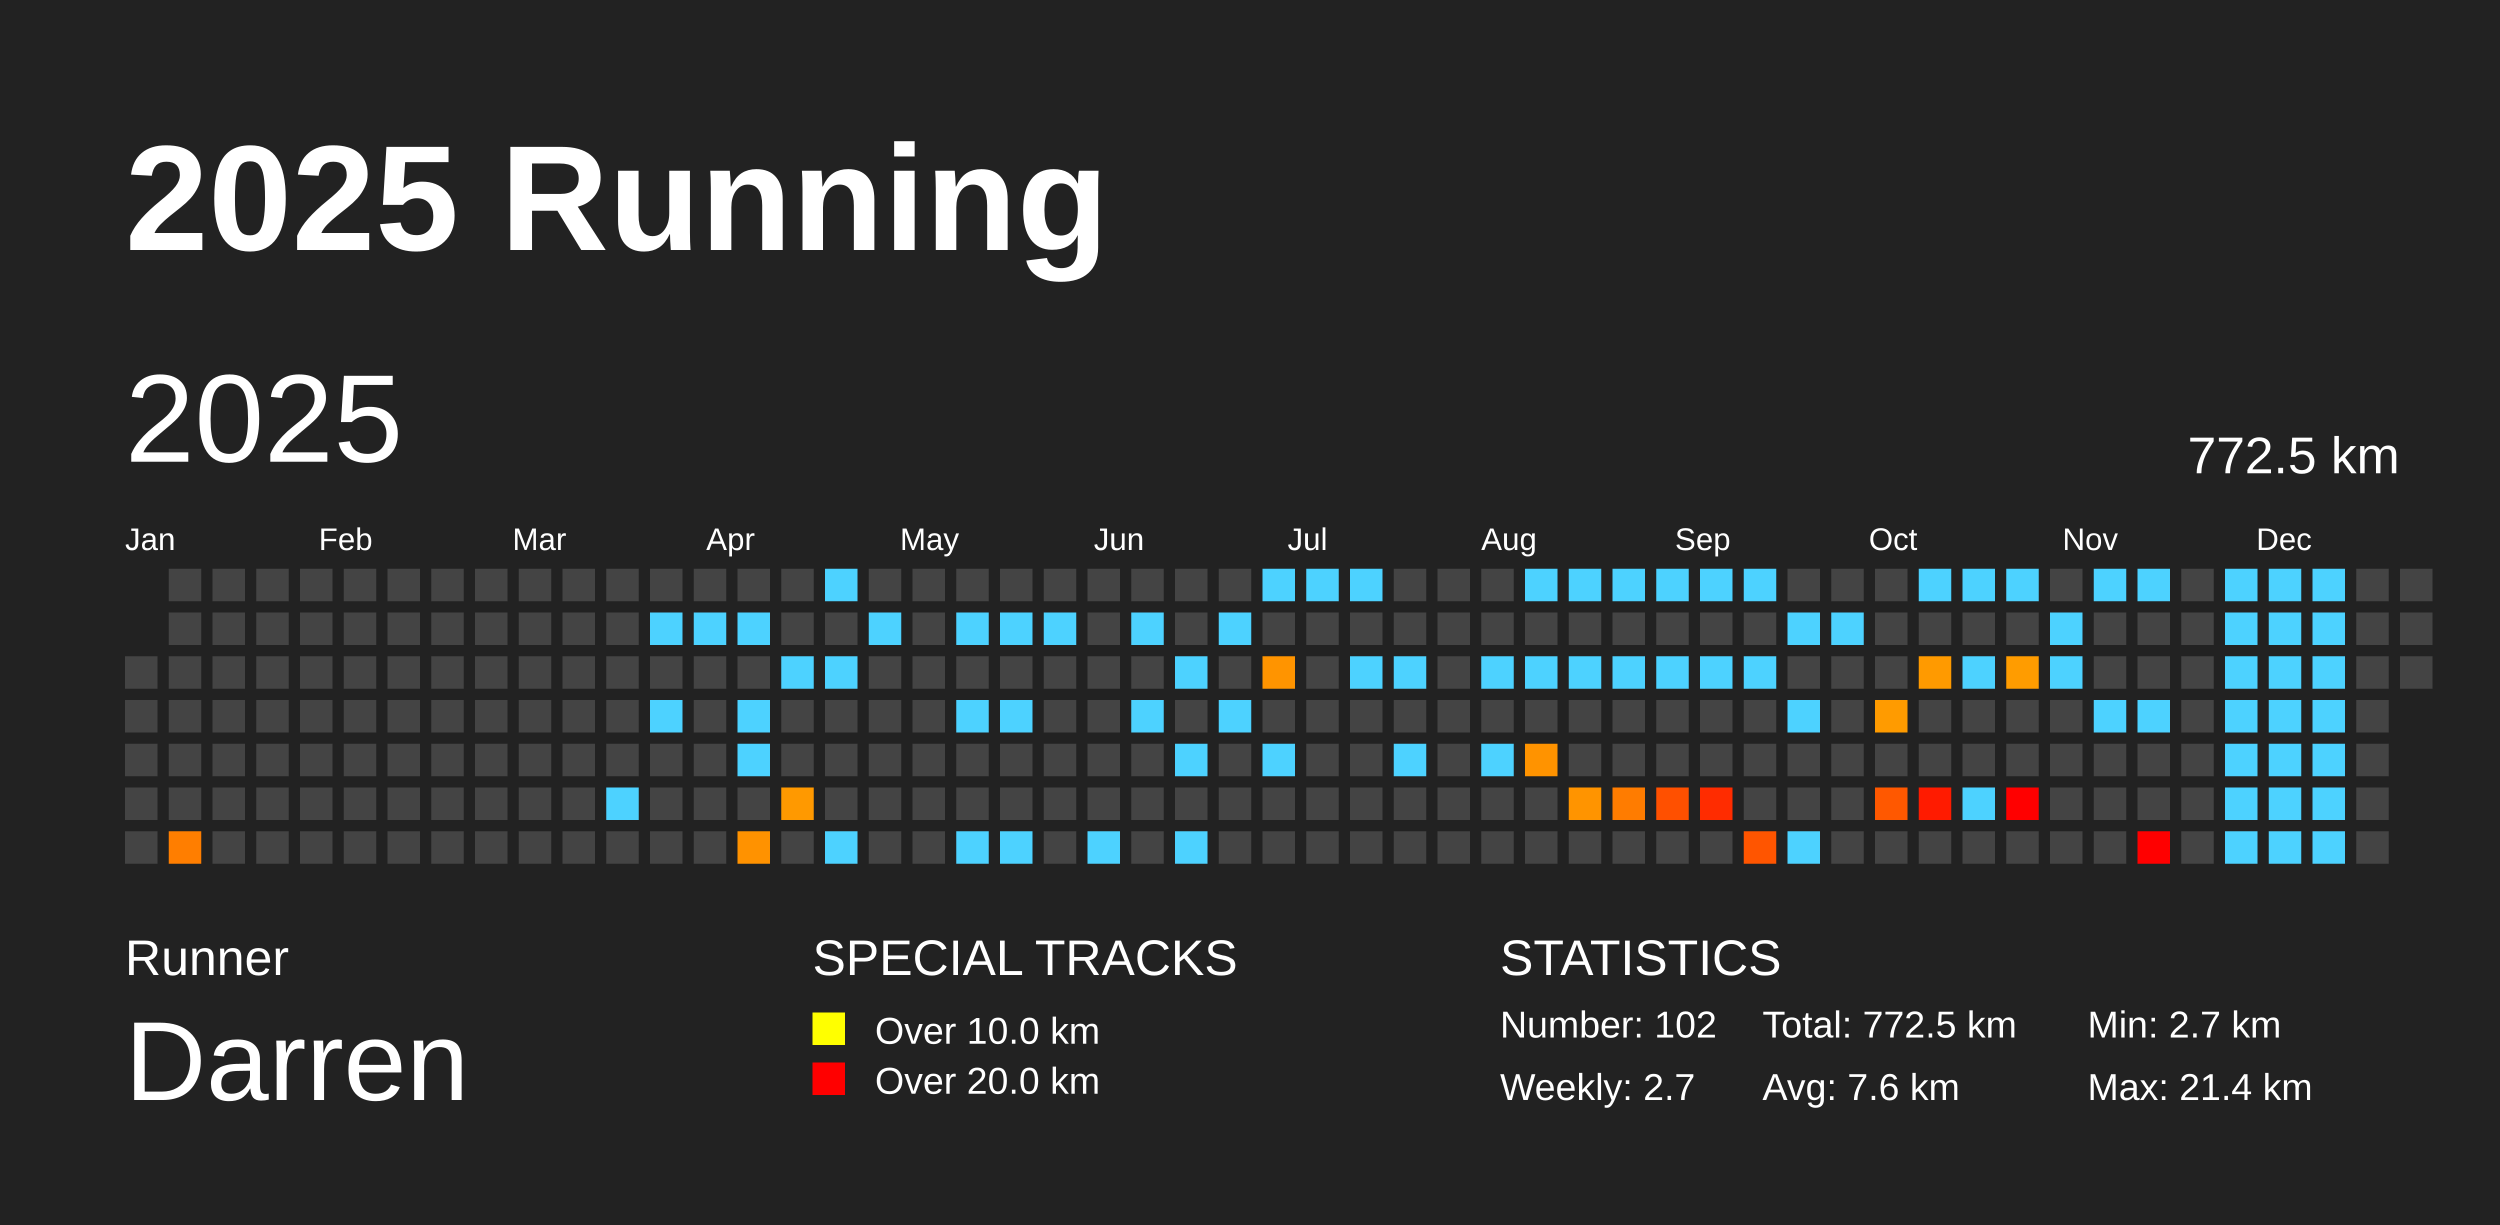
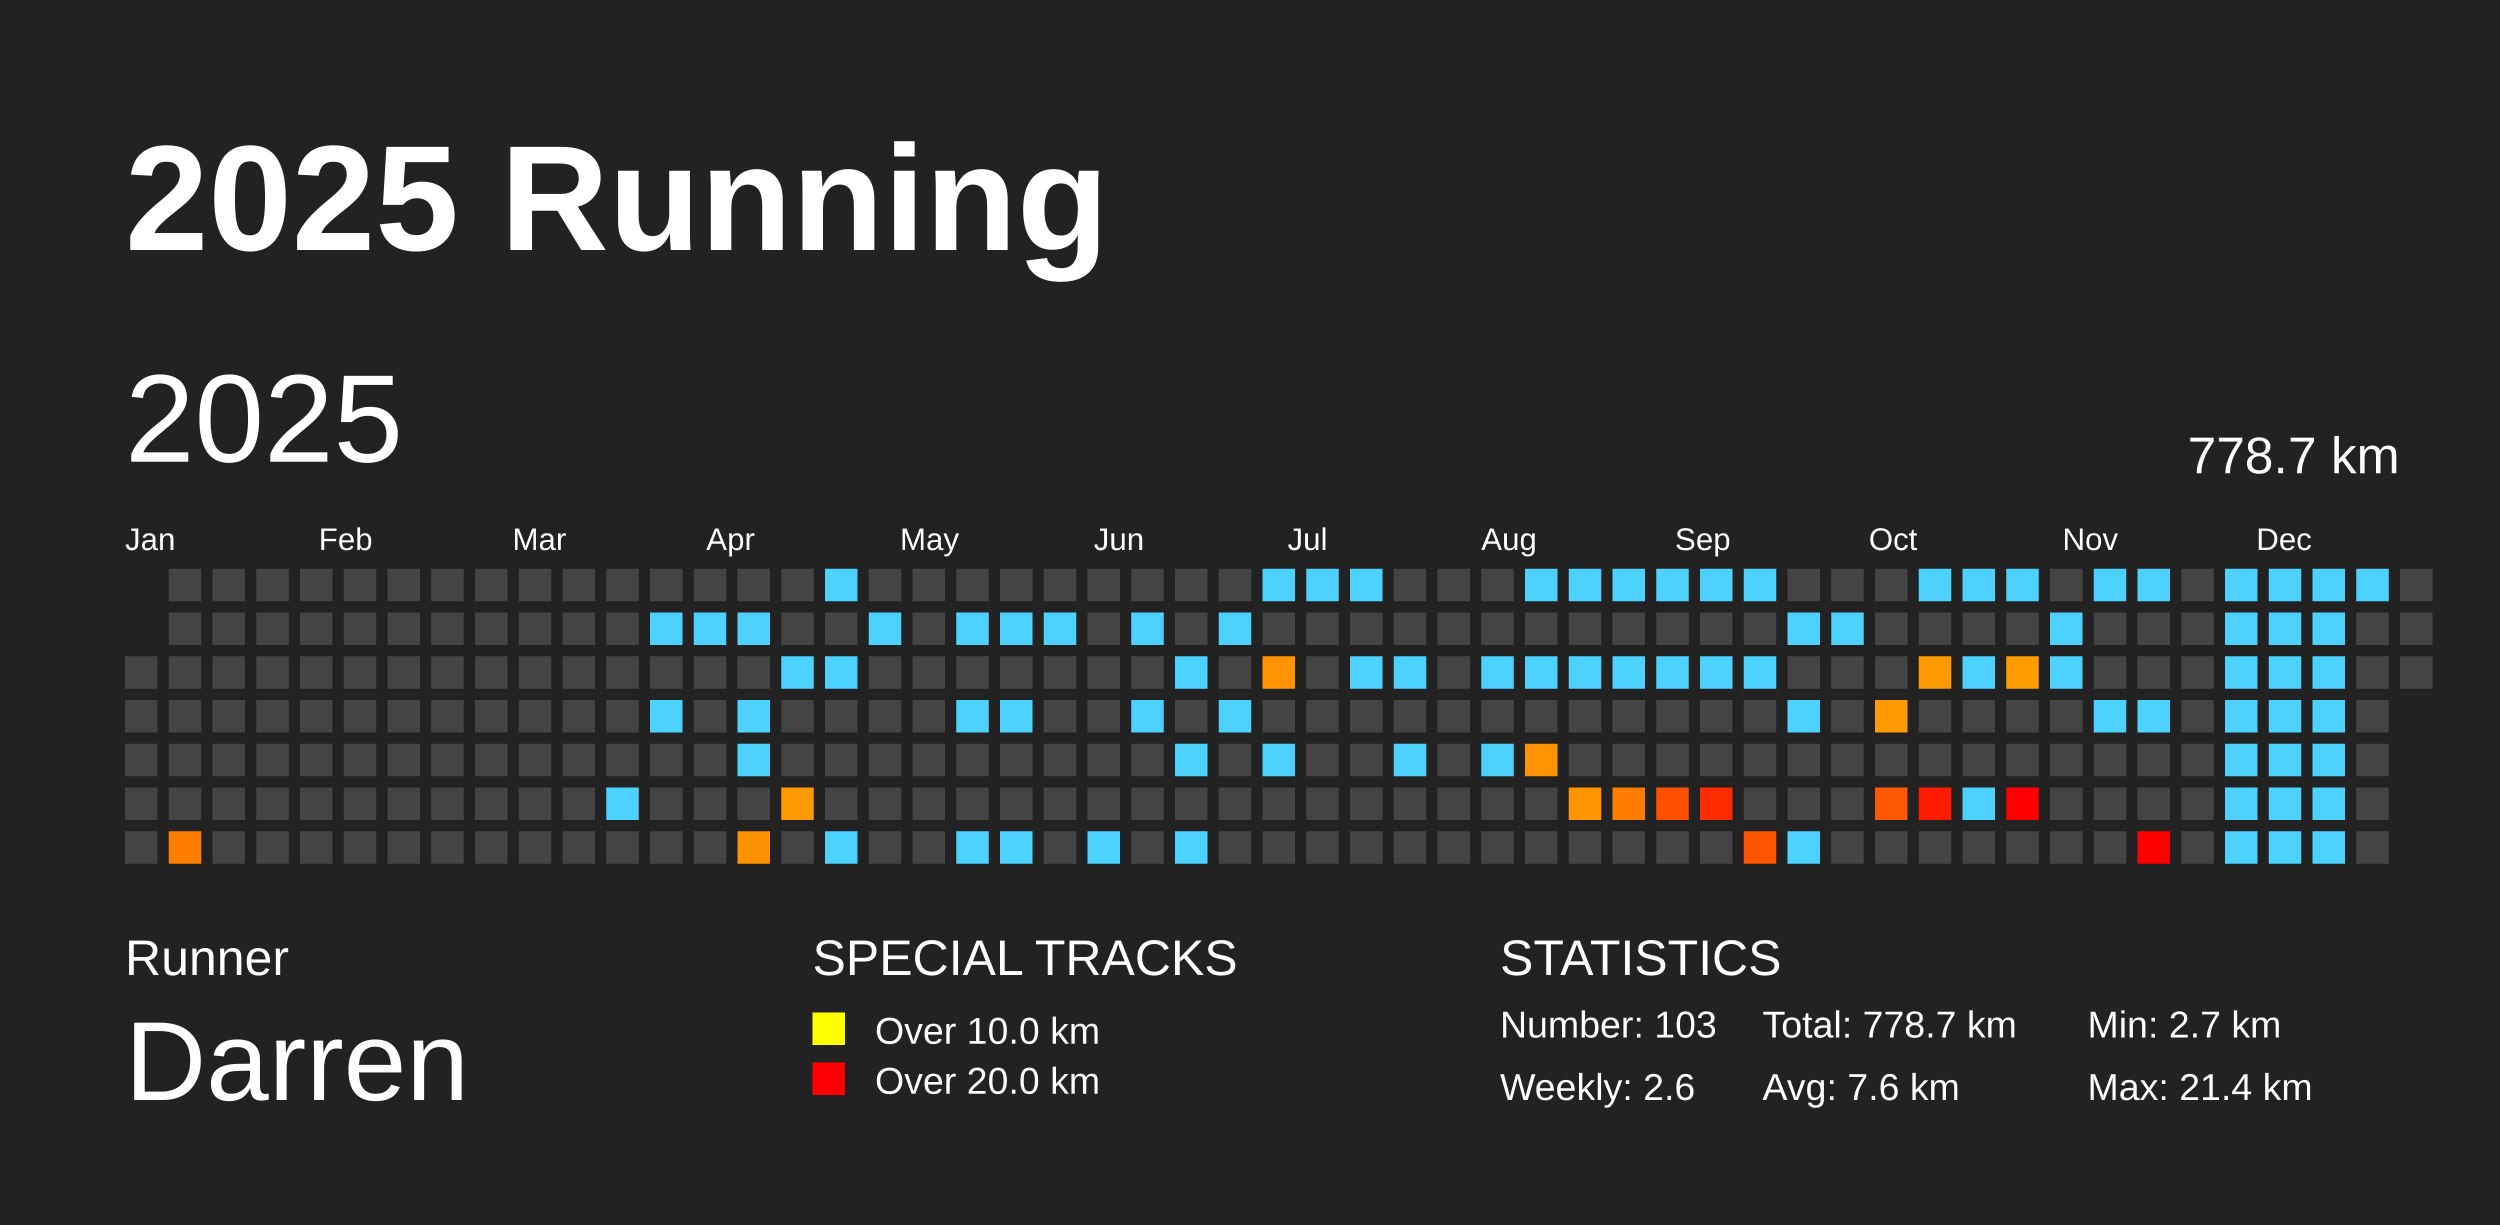
<svg xmlns="http://www.w3.org/2000/svg" baseProfile="full" height="98mm" version="1.1" viewBox="0,0,200,98" width="200mm">
  <defs />
  <rect fill="#222222" height="98" width="200" x="0" y="0" />
  <text fill="#FFFFFF" style="font-size:12px; font-family:Arial; font-weight:bold;" x="10" y="20">2025 Running</text>
  <text fill="#FFFFFF" style="font-size:4px; font-family:Arial" x="10" y="78">Runner</text>
  <text fill="#FFFFFF" style="font-size:9px; font-family:Arial" x="10" y="88">Darren</text>
  <text fill="#FFFFFF" style="font-size:4px; font-family:Arial" x="65" y="78">SPECIAL TRACKS</text>
  <rect fill="yellow" height="2.6" width="2.6" x="65" y="81" />
  <text fill="#FFFFFF" style="font-size:3px; font-family:Arial" x="70" y="83.5">Over 10.0 km</text>
  <rect fill="red" height="2.6" width="2.6" x="65" y="85" />
  <text fill="#FFFFFF" style="font-size:3px; font-family:Arial" x="70" y="87.5">Over 20.0 km</text>
  <text fill="#FFFFFF" style="font-size:4px; font-family:Arial" x="120" y="78">STATISTICS</text>
-   <text fill="#FFFFFF" style="font-size:3px; font-family:Arial" x="120" y="83">Number: 102</text>
-   <text fill="#FFFFFF" style="font-size:3px; font-family:Arial" x="120" y="88">Weekly: 2.7</text>
-   <text fill="#FFFFFF" style="font-size:3px; font-family:Arial" x="141" y="83">Total: 772.5 km</text>
+   <text fill="#FFFFFF" style="font-size:3px; font-family:Arial" x="120" y="83">Number: 103</text>
+   <text fill="#FFFFFF" style="font-size:3px; font-family:Arial" x="120" y="88">Weekly: 2.6</text>
+   <text fill="#FFFFFF" style="font-size:3px; font-family:Arial" x="141" y="83">Total: 778.7 km</text>
  <text fill="#FFFFFF" style="font-size:3px; font-family:Arial" x="141" y="88">Avg: 7.6 km</text>
  <text fill="#FFFFFF" style="font-size:3px; font-family:Arial" x="167" y="83">Min: 2.7 km</text>
  <text fill="#FFFFFF" style="font-size:3px; font-family:Arial" x="167" y="88">Max: 21.4 km</text>
  <text dominant-baseline="hanging" fill="#FFFFFF" style="font-size:10.0px; font-family:Arial;" x="10" y="30">2025</text>
-   <text dominant-baseline="hanging" fill="#FFFFFF" style="font-size:4.125px; font-family:Arial;" x="175" y="35">772.5 km</text>
+   <text dominant-baseline="hanging" fill="#FFFFFF" style="font-size:4.125px; font-family:Arial;" x="175" y="35">778.7 km</text>
  <text fill="#FFFFFF" style="font-size:2.5px; font-family:Arial" x="10.0" y="44">Jan</text>
  <text fill="#FFFFFF" style="font-size:2.5px; font-family:Arial" x="25.5" y="44">Feb</text>
  <text fill="#FFFFFF" style="font-size:2.5px; font-family:Arial" x="41.0" y="44">Mar</text>
  <text fill="#FFFFFF" style="font-size:2.5px; font-family:Arial" x="56.5" y="44">Apr</text>
  <text fill="#FFFFFF" style="font-size:2.5px; font-family:Arial" x="72.0" y="44">May</text>
  <text fill="#FFFFFF" style="font-size:2.5px; font-family:Arial" x="87.5" y="44">Jun</text>
  <text fill="#FFFFFF" style="font-size:2.5px; font-family:Arial" x="103.0" y="44">Jul</text>
  <text fill="#FFFFFF" style="font-size:2.5px; font-family:Arial" x="118.5" y="44">Aug</text>
  <text fill="#FFFFFF" style="font-size:2.5px; font-family:Arial" x="134.0" y="44">Sep</text>
  <text fill="#FFFFFF" style="font-size:2.5px; font-family:Arial" x="149.5" y="44">Oct</text>
  <text fill="#FFFFFF" style="font-size:2.5px; font-family:Arial" x="165.0" y="44">Nov</text>
  <text fill="#FFFFFF" style="font-size:2.5px; font-family:Arial" x="180.5" y="44">Dec</text>
  <rect fill="#444444" height="2.6" width="2.6" x="10.0" y="52.5" />
  <rect fill="#444444" height="2.6" width="2.6" x="10.0" y="56.0" />
  <rect fill="#444444" height="2.6" width="2.6" x="10.0" y="59.5" />
  <rect fill="#444444" height="2.6" width="2.6" x="10.0" y="63.0" />
  <rect fill="#444444" height="2.6" width="2.6" x="10.0" y="66.5" />
  <rect fill="#444444" height="2.6" width="2.6" x="13.5" y="45.5" />
  <rect fill="#444444" height="2.6" width="2.6" x="13.5" y="49.0" />
  <rect fill="#444444" height="2.6" width="2.6" x="13.5" y="52.5" />
  <rect fill="#444444" height="2.6" width="2.6" x="13.5" y="56.0" />
  <rect fill="#444444" height="2.6" width="2.6" x="13.5" y="59.5" />
  <rect fill="#444444" height="2.6" width="2.6" x="13.5" y="63.0" />
  <rect fill="#ff7e00" height="2.6" width="2.6" x="13.5" y="66.5" />
  <rect fill="#444444" height="2.6" width="2.6" x="17.0" y="45.5" />
  <rect fill="#444444" height="2.6" width="2.6" x="17.0" y="49.0" />
  <rect fill="#444444" height="2.6" width="2.6" x="17.0" y="52.5" />
  <rect fill="#444444" height="2.6" width="2.6" x="17.0" y="56.0" />
  <rect fill="#444444" height="2.6" width="2.6" x="17.0" y="59.5" />
  <rect fill="#444444" height="2.6" width="2.6" x="17.0" y="63.0" />
  <rect fill="#444444" height="2.6" width="2.6" x="17.0" y="66.5" />
  <rect fill="#444444" height="2.6" width="2.6" x="20.5" y="45.5" />
  <rect fill="#444444" height="2.6" width="2.6" x="20.5" y="49.0" />
  <rect fill="#444444" height="2.6" width="2.6" x="20.5" y="52.5" />
  <rect fill="#444444" height="2.6" width="2.6" x="20.5" y="56.0" />
  <rect fill="#444444" height="2.6" width="2.6" x="20.5" y="59.5" />
  <rect fill="#444444" height="2.6" width="2.6" x="20.5" y="63.0" />
  <rect fill="#444444" height="2.6" width="2.6" x="20.5" y="66.5" />
  <rect fill="#444444" height="2.6" width="2.6" x="24.0" y="45.5" />
  <rect fill="#444444" height="2.6" width="2.6" x="24.0" y="49.0" />
  <rect fill="#444444" height="2.6" width="2.6" x="24.0" y="52.5" />
  <rect fill="#444444" height="2.6" width="2.6" x="24.0" y="56.0" />
  <rect fill="#444444" height="2.6" width="2.6" x="24.0" y="59.5" />
  <rect fill="#444444" height="2.6" width="2.6" x="24.0" y="63.0" />
  <rect fill="#444444" height="2.6" width="2.6" x="24.0" y="66.5" />
  <rect fill="#444444" height="2.6" width="2.6" x="27.5" y="45.5" />
  <rect fill="#444444" height="2.6" width="2.6" x="27.5" y="49.0" />
  <rect fill="#444444" height="2.6" width="2.6" x="27.5" y="52.5" />
  <rect fill="#444444" height="2.6" width="2.6" x="27.5" y="56.0" />
  <rect fill="#444444" height="2.6" width="2.6" x="27.5" y="59.5" />
  <rect fill="#444444" height="2.6" width="2.6" x="27.5" y="63.0" />
  <rect fill="#444444" height="2.6" width="2.6" x="27.5" y="66.5" />
  <rect fill="#444444" height="2.6" width="2.6" x="31.0" y="45.5" />
  <rect fill="#444444" height="2.6" width="2.6" x="31.0" y="49.0" />
  <rect fill="#444444" height="2.6" width="2.6" x="31.0" y="52.5" />
  <rect fill="#444444" height="2.6" width="2.6" x="31.0" y="56.0" />
  <rect fill="#444444" height="2.6" width="2.6" x="31.0" y="59.5" />
  <rect fill="#444444" height="2.6" width="2.6" x="31.0" y="63.0" />
  <rect fill="#444444" height="2.6" width="2.6" x="31.0" y="66.5" />
  <rect fill="#444444" height="2.6" width="2.6" x="34.5" y="45.5" />
  <rect fill="#444444" height="2.6" width="2.6" x="34.5" y="49.0" />
  <rect fill="#444444" height="2.6" width="2.6" x="34.5" y="52.5" />
  <rect fill="#444444" height="2.6" width="2.6" x="34.5" y="56.0" />
  <rect fill="#444444" height="2.6" width="2.6" x="34.5" y="59.5" />
  <rect fill="#444444" height="2.6" width="2.6" x="34.5" y="63.0" />
  <rect fill="#444444" height="2.6" width="2.6" x="34.5" y="66.5" />
  <rect fill="#444444" height="2.6" width="2.6" x="38.0" y="45.5" />
  <rect fill="#444444" height="2.6" width="2.6" x="38.0" y="49.0" />
  <rect fill="#444444" height="2.6" width="2.6" x="38.0" y="52.5" />
  <rect fill="#444444" height="2.6" width="2.6" x="38.0" y="56.0" />
  <rect fill="#444444" height="2.6" width="2.6" x="38.0" y="59.5" />
  <rect fill="#444444" height="2.6" width="2.6" x="38.0" y="63.0" />
  <rect fill="#444444" height="2.6" width="2.6" x="38.0" y="66.5" />
  <rect fill="#444444" height="2.6" width="2.6" x="41.5" y="45.5" />
  <rect fill="#444444" height="2.6" width="2.6" x="41.5" y="49.0" />
  <rect fill="#444444" height="2.6" width="2.6" x="41.5" y="52.5" />
  <rect fill="#444444" height="2.6" width="2.6" x="41.5" y="56.0" />
  <rect fill="#444444" height="2.6" width="2.6" x="41.5" y="59.5" />
  <rect fill="#444444" height="2.6" width="2.6" x="41.5" y="63.0" />
  <rect fill="#444444" height="2.6" width="2.6" x="41.5" y="66.5" />
  <rect fill="#444444" height="2.6" width="2.6" x="45.0" y="45.5" />
  <rect fill="#444444" height="2.6" width="2.6" x="45.0" y="49.0" />
  <rect fill="#444444" height="2.6" width="2.6" x="45.0" y="52.5" />
  <rect fill="#444444" height="2.6" width="2.6" x="45.0" y="56.0" />
  <rect fill="#444444" height="2.6" width="2.6" x="45.0" y="59.5" />
  <rect fill="#444444" height="2.6" width="2.6" x="45.0" y="63.0" />
  <rect fill="#444444" height="2.6" width="2.6" x="45.0" y="66.5" />
  <rect fill="#444444" height="2.6" width="2.6" x="48.5" y="45.5" />
  <rect fill="#444444" height="2.6" width="2.6" x="48.5" y="49.0" />
  <rect fill="#444444" height="2.6" width="2.6" x="48.5" y="52.5" />
  <rect fill="#444444" height="2.6" width="2.6" x="48.5" y="56.0" />
  <rect fill="#444444" height="2.6" width="2.6" x="48.5" y="59.5" />
  <rect fill="#4dd2ff" height="2.6" width="2.6" x="48.5" y="63.0" />
  <rect fill="#444444" height="2.6" width="2.6" x="48.5" y="66.5" />
  <rect fill="#444444" height="2.6" width="2.6" x="52.0" y="45.5" />
  <rect fill="#4dd2ff" height="2.6" width="2.6" x="52.0" y="49.0" />
  <rect fill="#444444" height="2.6" width="2.6" x="52.0" y="52.5" />
  <rect fill="#4dd2ff" height="2.6" width="2.6" x="52.0" y="56.0" />
  <rect fill="#444444" height="2.6" width="2.6" x="52.0" y="59.5" />
  <rect fill="#444444" height="2.6" width="2.6" x="52.0" y="63.0" />
  <rect fill="#444444" height="2.6" width="2.6" x="52.0" y="66.5" />
  <rect fill="#444444" height="2.6" width="2.6" x="55.5" y="45.5" />
  <rect fill="#4dd2ff" height="2.6" width="2.6" x="55.5" y="49.0" />
  <rect fill="#444444" height="2.6" width="2.6" x="55.5" y="52.5" />
  <rect fill="#444444" height="2.6" width="2.6" x="55.5" y="56.0" />
  <rect fill="#444444" height="2.6" width="2.6" x="55.5" y="59.5" />
  <rect fill="#444444" height="2.6" width="2.6" x="55.5" y="63.0" />
  <rect fill="#444444" height="2.6" width="2.6" x="55.5" y="66.5" />
  <rect fill="#444444" height="2.6" width="2.6" x="59.0" y="45.5" />
  <rect fill="#4dd2ff" height="2.6" width="2.6" x="59.0" y="49.0" />
  <rect fill="#444444" height="2.6" width="2.6" x="59.0" y="52.5" />
  <rect fill="#4dd2ff" height="2.6" width="2.6" x="59.0" y="56.0" />
  <rect fill="#4dd2ff" height="2.6" width="2.6" x="59.0" y="59.5" />
  <rect fill="#444444" height="2.6" width="2.6" x="59.0" y="63.0" />
  <rect fill="#ff9200" height="2.6" width="2.6" x="59.0" y="66.5" />
  <rect fill="#444444" height="2.6" width="2.6" x="62.5" y="45.5" />
  <rect fill="#444444" height="2.6" width="2.6" x="62.5" y="49.0" />
  <rect fill="#4dd2ff" height="2.6" width="2.6" x="62.5" y="52.5" />
  <rect fill="#444444" height="2.6" width="2.6" x="62.5" y="56.0" />
  <rect fill="#444444" height="2.6" width="2.6" x="62.5" y="59.5" />
  <rect fill="#ff9900" height="2.6" width="2.6" x="62.5" y="63.0" />
  <rect fill="#444444" height="2.6" width="2.6" x="62.5" y="66.5" />
  <rect fill="#4dd2ff" height="2.6" width="2.6" x="66.0" y="45.5" />
  <rect fill="#444444" height="2.6" width="2.6" x="66.0" y="49.0" />
  <rect fill="#4dd2ff" height="2.6" width="2.6" x="66.0" y="52.5" />
  <rect fill="#444444" height="2.6" width="2.6" x="66.0" y="56.0" />
  <rect fill="#444444" height="2.6" width="2.6" x="66.0" y="59.5" />
  <rect fill="#444444" height="2.6" width="2.6" x="66.0" y="63.0" />
  <rect fill="#4dd2ff" height="2.6" width="2.6" x="66.0" y="66.5" />
  <rect fill="#444444" height="2.6" width="2.6" x="69.5" y="45.5" />
  <rect fill="#4dd2ff" height="2.6" width="2.6" x="69.5" y="49.0" />
  <rect fill="#444444" height="2.6" width="2.6" x="69.5" y="52.5" />
  <rect fill="#444444" height="2.6" width="2.6" x="69.5" y="56.0" />
  <rect fill="#444444" height="2.6" width="2.6" x="69.5" y="59.5" />
  <rect fill="#444444" height="2.6" width="2.6" x="69.5" y="63.0" />
  <rect fill="#444444" height="2.6" width="2.6" x="69.5" y="66.5" />
  <rect fill="#444444" height="2.6" width="2.6" x="73.0" y="45.5" />
  <rect fill="#444444" height="2.6" width="2.6" x="73.0" y="49.0" />
  <rect fill="#444444" height="2.6" width="2.6" x="73.0" y="52.5" />
  <rect fill="#444444" height="2.6" width="2.6" x="73.0" y="56.0" />
  <rect fill="#444444" height="2.6" width="2.6" x="73.0" y="59.5" />
  <rect fill="#444444" height="2.6" width="2.6" x="73.0" y="63.0" />
  <rect fill="#444444" height="2.6" width="2.6" x="73.0" y="66.5" />
  <rect fill="#444444" height="2.6" width="2.6" x="76.5" y="45.5" />
  <rect fill="#4dd2ff" height="2.6" width="2.6" x="76.5" y="49.0" />
  <rect fill="#444444" height="2.6" width="2.6" x="76.5" y="52.5" />
  <rect fill="#4dd2ff" height="2.6" width="2.6" x="76.5" y="56.0" />
  <rect fill="#444444" height="2.6" width="2.6" x="76.5" y="59.5" />
  <rect fill="#444444" height="2.6" width="2.6" x="76.5" y="63.0" />
  <rect fill="#4dd2ff" height="2.6" width="2.6" x="76.5" y="66.5" />
  <rect fill="#444444" height="2.6" width="2.6" x="80.0" y="45.5" />
  <rect fill="#4dd2ff" height="2.6" width="2.6" x="80.0" y="49.0" />
  <rect fill="#444444" height="2.6" width="2.6" x="80.0" y="52.5" />
  <rect fill="#4dd2ff" height="2.6" width="2.6" x="80.0" y="56.0" />
  <rect fill="#444444" height="2.6" width="2.6" x="80.0" y="59.5" />
  <rect fill="#444444" height="2.6" width="2.6" x="80.0" y="63.0" />
  <rect fill="#4dd2ff" height="2.6" width="2.6" x="80.0" y="66.5" />
  <rect fill="#444444" height="2.6" width="2.6" x="83.5" y="45.5" />
  <rect fill="#4dd2ff" height="2.6" width="2.6" x="83.5" y="49.0" />
  <rect fill="#444444" height="2.6" width="2.6" x="83.5" y="52.5" />
  <rect fill="#444444" height="2.6" width="2.6" x="83.5" y="56.0" />
  <rect fill="#444444" height="2.6" width="2.6" x="83.5" y="59.5" />
  <rect fill="#444444" height="2.6" width="2.6" x="83.5" y="63.0" />
  <rect fill="#444444" height="2.6" width="2.6" x="83.5" y="66.5" />
  <rect fill="#444444" height="2.6" width="2.6" x="87.0" y="45.5" />
  <rect fill="#444444" height="2.6" width="2.6" x="87.0" y="49.0" />
  <rect fill="#444444" height="2.6" width="2.6" x="87.0" y="52.5" />
  <rect fill="#444444" height="2.6" width="2.6" x="87.0" y="56.0" />
  <rect fill="#444444" height="2.6" width="2.6" x="87.0" y="59.5" />
  <rect fill="#444444" height="2.6" width="2.6" x="87.0" y="63.0" />
  <rect fill="#4dd2ff" height="2.6" width="2.6" x="87.0" y="66.5" />
  <rect fill="#444444" height="2.6" width="2.6" x="90.5" y="45.5" />
  <rect fill="#4dd2ff" height="2.6" width="2.6" x="90.5" y="49.0" />
  <rect fill="#444444" height="2.6" width="2.6" x="90.5" y="52.5" />
  <rect fill="#4dd2ff" height="2.6" width="2.6" x="90.5" y="56.0" />
  <rect fill="#444444" height="2.6" width="2.6" x="90.5" y="59.5" />
  <rect fill="#444444" height="2.6" width="2.6" x="90.5" y="63.0" />
  <rect fill="#444444" height="2.6" width="2.6" x="90.5" y="66.5" />
  <rect fill="#444444" height="2.6" width="2.6" x="94.0" y="45.5" />
  <rect fill="#444444" height="2.6" width="2.6" x="94.0" y="49.0" />
  <rect fill="#4dd2ff" height="2.6" width="2.6" x="94.0" y="52.5" />
  <rect fill="#444444" height="2.6" width="2.6" x="94.0" y="56.0" />
  <rect fill="#4dd2ff" height="2.6" width="2.6" x="94.0" y="59.5" />
  <rect fill="#444444" height="2.6" width="2.6" x="94.0" y="63.0" />
  <rect fill="#4dd2ff" height="2.6" width="2.6" x="94.0" y="66.5" />
  <rect fill="#444444" height="2.6" width="2.6" x="97.5" y="45.5" />
  <rect fill="#4dd2ff" height="2.6" width="2.6" x="97.5" y="49.0" />
  <rect fill="#444444" height="2.6" width="2.6" x="97.5" y="52.5" />
  <rect fill="#4dd2ff" height="2.6" width="2.6" x="97.5" y="56.0" />
  <rect fill="#444444" height="2.6" width="2.6" x="97.5" y="59.5" />
  <rect fill="#444444" height="2.6" width="2.6" x="97.5" y="63.0" />
  <rect fill="#444444" height="2.6" width="2.6" x="97.5" y="66.5" />
  <rect fill="#4dd2ff" height="2.6" width="2.6" x="101.0" y="45.5" />
  <rect fill="#444444" height="2.6" width="2.6" x="101.0" y="49.0" />
  <rect fill="#ff9400" height="2.6" width="2.6" x="101.0" y="52.5" />
  <rect fill="#444444" height="2.6" width="2.6" x="101.0" y="56.0" />
  <rect fill="#4dd2ff" height="2.6" width="2.6" x="101.0" y="59.5" />
  <rect fill="#444444" height="2.6" width="2.6" x="101.0" y="63.0" />
  <rect fill="#444444" height="2.6" width="2.6" x="101.0" y="66.5" />
  <rect fill="#4dd2ff" height="2.6" width="2.6" x="104.5" y="45.5" />
  <rect fill="#444444" height="2.6" width="2.6" x="104.5" y="49.0" />
  <rect fill="#444444" height="2.6" width="2.6" x="104.5" y="52.5" />
  <rect fill="#444444" height="2.6" width="2.6" x="104.5" y="56.0" />
  <rect fill="#444444" height="2.6" width="2.6" x="104.5" y="59.5" />
  <rect fill="#444444" height="2.6" width="2.6" x="104.5" y="63.0" />
  <rect fill="#444444" height="2.6" width="2.6" x="104.5" y="66.5" />
  <rect fill="#4dd2ff" height="2.6" width="2.6" x="108.0" y="45.5" />
  <rect fill="#444444" height="2.6" width="2.6" x="108.0" y="49.0" />
  <rect fill="#4dd2ff" height="2.6" width="2.6" x="108.0" y="52.5" />
  <rect fill="#444444" height="2.6" width="2.6" x="108.0" y="56.0" />
  <rect fill="#444444" height="2.6" width="2.6" x="108.0" y="59.5" />
  <rect fill="#444444" height="2.6" width="2.6" x="108.0" y="63.0" />
  <rect fill="#444444" height="2.6" width="2.6" x="108.0" y="66.5" />
  <rect fill="#444444" height="2.6" width="2.6" x="111.5" y="45.5" />
  <rect fill="#444444" height="2.6" width="2.6" x="111.5" y="49.0" />
  <rect fill="#4dd2ff" height="2.6" width="2.6" x="111.5" y="52.5" />
  <rect fill="#444444" height="2.6" width="2.6" x="111.5" y="56.0" />
  <rect fill="#4dd2ff" height="2.6" width="2.6" x="111.5" y="59.5" />
  <rect fill="#444444" height="2.6" width="2.6" x="111.5" y="63.0" />
  <rect fill="#444444" height="2.6" width="2.6" x="111.5" y="66.5" />
  <rect fill="#444444" height="2.6" width="2.6" x="115.0" y="45.5" />
  <rect fill="#444444" height="2.6" width="2.6" x="115.0" y="49.0" />
  <rect fill="#444444" height="2.6" width="2.6" x="115.0" y="52.5" />
  <rect fill="#444444" height="2.6" width="2.6" x="115.0" y="56.0" />
  <rect fill="#444444" height="2.6" width="2.6" x="115.0" y="59.5" />
  <rect fill="#444444" height="2.6" width="2.6" x="115.0" y="63.0" />
  <rect fill="#444444" height="2.6" width="2.6" x="115.0" y="66.5" />
  <rect fill="#444444" height="2.6" width="2.6" x="118.5" y="45.5" />
  <rect fill="#444444" height="2.6" width="2.6" x="118.5" y="49.0" />
  <rect fill="#4dd2ff" height="2.6" width="2.6" x="118.5" y="52.5" />
  <rect fill="#444444" height="2.6" width="2.6" x="118.5" y="56.0" />
  <rect fill="#4dd2ff" height="2.6" width="2.6" x="118.5" y="59.5" />
  <rect fill="#444444" height="2.6" width="2.6" x="118.5" y="63.0" />
  <rect fill="#444444" height="2.6" width="2.6" x="118.5" y="66.5" />
  <rect fill="#4dd2ff" height="2.6" width="2.6" x="122.0" y="45.5" />
  <rect fill="#444444" height="2.6" width="2.6" x="122.0" y="49.0" />
  <rect fill="#4dd2ff" height="2.6" width="2.6" x="122.0" y="52.5" />
  <rect fill="#444444" height="2.6" width="2.6" x="122.0" y="56.0" />
  <rect fill="#ff9300" height="2.6" width="2.6" x="122.0" y="59.5" />
  <rect fill="#444444" height="2.6" width="2.6" x="122.0" y="63.0" />
  <rect fill="#444444" height="2.6" width="2.6" x="122.0" y="66.5" />
  <rect fill="#4dd2ff" height="2.6" width="2.6" x="125.5" y="45.5" />
  <rect fill="#444444" height="2.6" width="2.6" x="125.5" y="49.0" />
  <rect fill="#4dd2ff" height="2.6" width="2.6" x="125.5" y="52.5" />
  <rect fill="#444444" height="2.6" width="2.6" x="125.5" y="56.0" />
  <rect fill="#444444" height="2.6" width="2.6" x="125.5" y="59.5" />
  <rect fill="#ff9400" height="2.6" width="2.6" x="125.5" y="63.0" />
  <rect fill="#444444" height="2.6" width="2.6" x="125.5" y="66.5" />
  <rect fill="#4dd2ff" height="2.6" width="2.6" x="129.0" y="45.5" />
  <rect fill="#444444" height="2.6" width="2.6" x="129.0" y="49.0" />
  <rect fill="#4dd2ff" height="2.6" width="2.6" x="129.0" y="52.5" />
  <rect fill="#444444" height="2.6" width="2.6" x="129.0" y="56.0" />
  <rect fill="#444444" height="2.6" width="2.6" x="129.0" y="59.5" />
  <rect fill="#ff7c00" height="2.6" width="2.6" x="129.0" y="63.0" />
  <rect fill="#444444" height="2.6" width="2.6" x="129.0" y="66.5" />
  <rect fill="#4dd2ff" height="2.6" width="2.6" x="132.5" y="45.5" />
  <rect fill="#444444" height="2.6" width="2.6" x="132.5" y="49.0" />
  <rect fill="#4dd2ff" height="2.6" width="2.6" x="132.5" y="52.5" />
  <rect fill="#444444" height="2.6" width="2.6" x="132.5" y="56.0" />
  <rect fill="#444444" height="2.6" width="2.6" x="132.5" y="59.5" />
  <rect fill="#ff5000" height="2.6" width="2.6" x="132.5" y="63.0" />
  <rect fill="#444444" height="2.6" width="2.6" x="132.5" y="66.5" />
  <rect fill="#4dd2ff" height="2.6" width="2.6" x="136.0" y="45.5" />
  <rect fill="#444444" height="2.6" width="2.6" x="136.0" y="49.0" />
  <rect fill="#4dd2ff" height="2.6" width="2.6" x="136.0" y="52.5" />
  <rect fill="#444444" height="2.6" width="2.6" x="136.0" y="56.0" />
  <rect fill="#444444" height="2.6" width="2.6" x="136.0" y="59.5" />
  <rect fill="#ff2c00" height="2.6" width="2.6" x="136.0" y="63.0" />
  <rect fill="#444444" height="2.6" width="2.6" x="136.0" y="66.5" />
  <rect fill="#4dd2ff" height="2.6" width="2.6" x="139.5" y="45.5" />
  <rect fill="#444444" height="2.6" width="2.6" x="139.5" y="49.0" />
  <rect fill="#4dd2ff" height="2.6" width="2.6" x="139.5" y="52.5" />
  <rect fill="#444444" height="2.6" width="2.6" x="139.5" y="56.0" />
  <rect fill="#444444" height="2.6" width="2.6" x="139.5" y="59.5" />
  <rect fill="#444444" height="2.6" width="2.6" x="139.5" y="63.0" />
  <rect fill="#ff5500" height="2.6" width="2.6" x="139.5" y="66.5" />
  <rect fill="#444444" height="2.6" width="2.6" x="143.0" y="45.5" />
  <rect fill="#4dd2ff" height="2.6" width="2.6" x="143.0" y="49.0" />
  <rect fill="#444444" height="2.6" width="2.6" x="143.0" y="52.5" />
  <rect fill="#4dd2ff" height="2.6" width="2.6" x="143.0" y="56.0" />
  <rect fill="#444444" height="2.6" width="2.6" x="143.0" y="59.5" />
  <rect fill="#444444" height="2.6" width="2.6" x="143.0" y="63.0" />
  <rect fill="#4dd2ff" height="2.6" width="2.6" x="143.0" y="66.5" />
  <rect fill="#444444" height="2.6" width="2.6" x="146.5" y="45.5" />
  <rect fill="#4dd2ff" height="2.6" width="2.6" x="146.5" y="49.0" />
  <rect fill="#444444" height="2.6" width="2.6" x="146.5" y="52.5" />
  <rect fill="#444444" height="2.6" width="2.6" x="146.5" y="56.0" />
  <rect fill="#444444" height="2.6" width="2.6" x="146.5" y="59.5" />
  <rect fill="#444444" height="2.6" width="2.6" x="146.5" y="63.0" />
  <rect fill="#444444" height="2.6" width="2.6" x="146.5" y="66.5" />
  <rect fill="#444444" height="2.6" width="2.6" x="150.0" y="45.5" />
  <rect fill="#444444" height="2.6" width="2.6" x="150.0" y="49.0" />
  <rect fill="#444444" height="2.6" width="2.6" x="150.0" y="52.5" />
  <rect fill="#ff9b00" height="2.6" width="2.6" x="150.0" y="56.0" />
  <rect fill="#444444" height="2.6" width="2.6" x="150.0" y="59.5" />
  <rect fill="#ff5800" height="2.6" width="2.6" x="150.0" y="63.0" />
  <rect fill="#444444" height="2.6" width="2.6" x="150.0" y="66.5" />
  <rect fill="#4dd2ff" height="2.6" width="2.6" x="153.5" y="45.5" />
  <rect fill="#444444" height="2.6" width="2.6" x="153.5" y="49.0" />
  <rect fill="#ff9a00" height="2.6" width="2.6" x="153.5" y="52.5" />
  <rect fill="#444444" height="2.6" width="2.6" x="153.5" y="56.0" />
  <rect fill="#444444" height="2.6" width="2.6" x="153.5" y="59.5" />
  <rect fill="#ff1b00" height="2.6" width="2.6" x="153.5" y="63.0" />
  <rect fill="#444444" height="2.6" width="2.6" x="153.5" y="66.5" />
  <rect fill="#4dd2ff" height="2.6" width="2.6" x="157.0" y="45.5" />
  <rect fill="#444444" height="2.6" width="2.6" x="157.0" y="49.0" />
  <rect fill="#4dd2ff" height="2.6" width="2.6" x="157.0" y="52.5" />
  <rect fill="#444444" height="2.6" width="2.6" x="157.0" y="56.0" />
  <rect fill="#444444" height="2.6" width="2.6" x="157.0" y="59.5" />
  <rect fill="#4dd2ff" height="2.6" width="2.6" x="157.0" y="63.0" />
  <rect fill="#444444" height="2.6" width="2.6" x="157.0" y="66.5" />
  <rect fill="#4dd2ff" height="2.6" width="2.6" x="160.5" y="45.5" />
  <rect fill="#444444" height="2.6" width="2.6" x="160.5" y="49.0" />
  <rect fill="#ff9c00" height="2.6" width="2.6" x="160.5" y="52.5" />
  <rect fill="#444444" height="2.6" width="2.6" x="160.5" y="56.0" />
  <rect fill="#444444" height="2.6" width="2.6" x="160.5" y="59.5" />
  <rect fill="red" height="2.6" width="2.6" x="160.5" y="63.0" />
  <rect fill="#444444" height="2.6" width="2.6" x="160.5" y="66.5" />
  <rect fill="#444444" height="2.6" width="2.6" x="164.0" y="45.5" />
  <rect fill="#4dd2ff" height="2.6" width="2.6" x="164.0" y="49.0" />
  <rect fill="#4dd2ff" height="2.6" width="2.6" x="164.0" y="52.5" />
  <rect fill="#444444" height="2.6" width="2.6" x="164.0" y="56.0" />
  <rect fill="#444444" height="2.6" width="2.6" x="164.0" y="59.5" />
  <rect fill="#444444" height="2.6" width="2.6" x="164.0" y="63.0" />
  <rect fill="#444444" height="2.6" width="2.6" x="164.0" y="66.5" />
  <rect fill="#4dd2ff" height="2.6" width="2.6" x="167.5" y="45.5" />
  <rect fill="#444444" height="2.6" width="2.6" x="167.5" y="49.0" />
  <rect fill="#444444" height="2.6" width="2.6" x="167.5" y="52.5" />
  <rect fill="#4dd2ff" height="2.6" width="2.6" x="167.5" y="56.0" />
  <rect fill="#444444" height="2.6" width="2.6" x="167.5" y="59.5" />
  <rect fill="#444444" height="2.6" width="2.6" x="167.5" y="63.0" />
  <rect fill="#444444" height="2.6" width="2.6" x="167.5" y="66.5" />
  <rect fill="#4dd2ff" height="2.6" width="2.6" x="171.0" y="45.5" />
  <rect fill="#444444" height="2.6" width="2.6" x="171.0" y="49.0" />
  <rect fill="#444444" height="2.6" width="2.6" x="171.0" y="52.5" />
  <rect fill="#4dd2ff" height="2.6" width="2.6" x="171.0" y="56.0" />
  <rect fill="#444444" height="2.6" width="2.6" x="171.0" y="59.5" />
  <rect fill="#444444" height="2.6" width="2.6" x="171.0" y="63.0" />
  <rect fill="red" height="2.6" width="2.6" x="171.0" y="66.5" />
  <rect fill="#444444" height="2.6" width="2.6" x="174.5" y="45.5" />
  <rect fill="#444444" height="2.6" width="2.6" x="174.5" y="49.0" />
  <rect fill="#444444" height="2.6" width="2.6" x="174.5" y="52.5" />
  <rect fill="#444444" height="2.6" width="2.6" x="174.5" y="56.0" />
  <rect fill="#444444" height="2.6" width="2.6" x="174.5" y="59.5" />
  <rect fill="#444444" height="2.6" width="2.6" x="174.5" y="63.0" />
  <rect fill="#444444" height="2.6" width="2.6" x="174.5" y="66.5" />
  <rect fill="#4dd2ff" height="2.6" width="2.6" x="178.0" y="45.5" />
  <rect fill="#4dd2ff" height="2.6" width="2.6" x="178.0" y="49.0" />
  <rect fill="#4dd2ff" height="2.6" width="2.6" x="178.0" y="52.5" />
  <rect fill="#4dd2ff" height="2.6" width="2.6" x="178.0" y="56.0" />
  <rect fill="#4dd2ff" height="2.6" width="2.6" x="178.0" y="59.5" />
  <rect fill="#4dd2ff" height="2.6" width="2.6" x="178.0" y="63.0" />
  <rect fill="#4dd2ff" height="2.6" width="2.6" x="178.0" y="66.5" />
  <rect fill="#4dd2ff" height="2.6" width="2.6" x="181.5" y="45.5" />
  <rect fill="#4dd2ff" height="2.6" width="2.6" x="181.5" y="49.0" />
  <rect fill="#4dd2ff" height="2.6" width="2.6" x="181.5" y="52.5" />
  <rect fill="#4dd2ff" height="2.6" width="2.6" x="181.5" y="56.0" />
  <rect fill="#4dd2ff" height="2.6" width="2.6" x="181.5" y="59.5" />
  <rect fill="#4dd2ff" height="2.6" width="2.6" x="181.5" y="63.0" />
  <rect fill="#4dd2ff" height="2.6" width="2.6" x="181.5" y="66.5" />
  <rect fill="#4dd2ff" height="2.6" width="2.6" x="185.0" y="45.5" />
  <rect fill="#4dd2ff" height="2.6" width="2.6" x="185.0" y="49.0" />
  <rect fill="#4dd2ff" height="2.6" width="2.6" x="185.0" y="52.5" />
  <rect fill="#4dd2ff" height="2.6" width="2.6" x="185.0" y="56.0" />
  <rect fill="#4dd2ff" height="2.6" width="2.6" x="185.0" y="59.5" />
  <rect fill="#4dd2ff" height="2.6" width="2.6" x="185.0" y="63.0" />
  <rect fill="#4dd2ff" height="2.6" width="2.6" x="185.0" y="66.5" />
-   <rect fill="#444444" height="2.6" width="2.6" x="188.5" y="45.5" />
+   <rect fill="#4dd2ff" height="2.6" width="2.6" x="188.5" y="45.5" />
  <rect fill="#444444" height="2.6" width="2.6" x="188.5" y="49.0" />
  <rect fill="#444444" height="2.6" width="2.6" x="188.5" y="52.5" />
  <rect fill="#444444" height="2.6" width="2.6" x="188.5" y="56.0" />
  <rect fill="#444444" height="2.6" width="2.6" x="188.5" y="59.5" />
  <rect fill="#444444" height="2.6" width="2.6" x="188.5" y="63.0" />
  <rect fill="#444444" height="2.6" width="2.6" x="188.5" y="66.5" />
  <rect fill="#444444" height="2.6" width="2.6" x="192.0" y="45.5" />
  <rect fill="#444444" height="2.6" width="2.6" x="192.0" y="49.0" />
  <rect fill="#444444" height="2.6" width="2.6" x="192.0" y="52.5" />
</svg>
